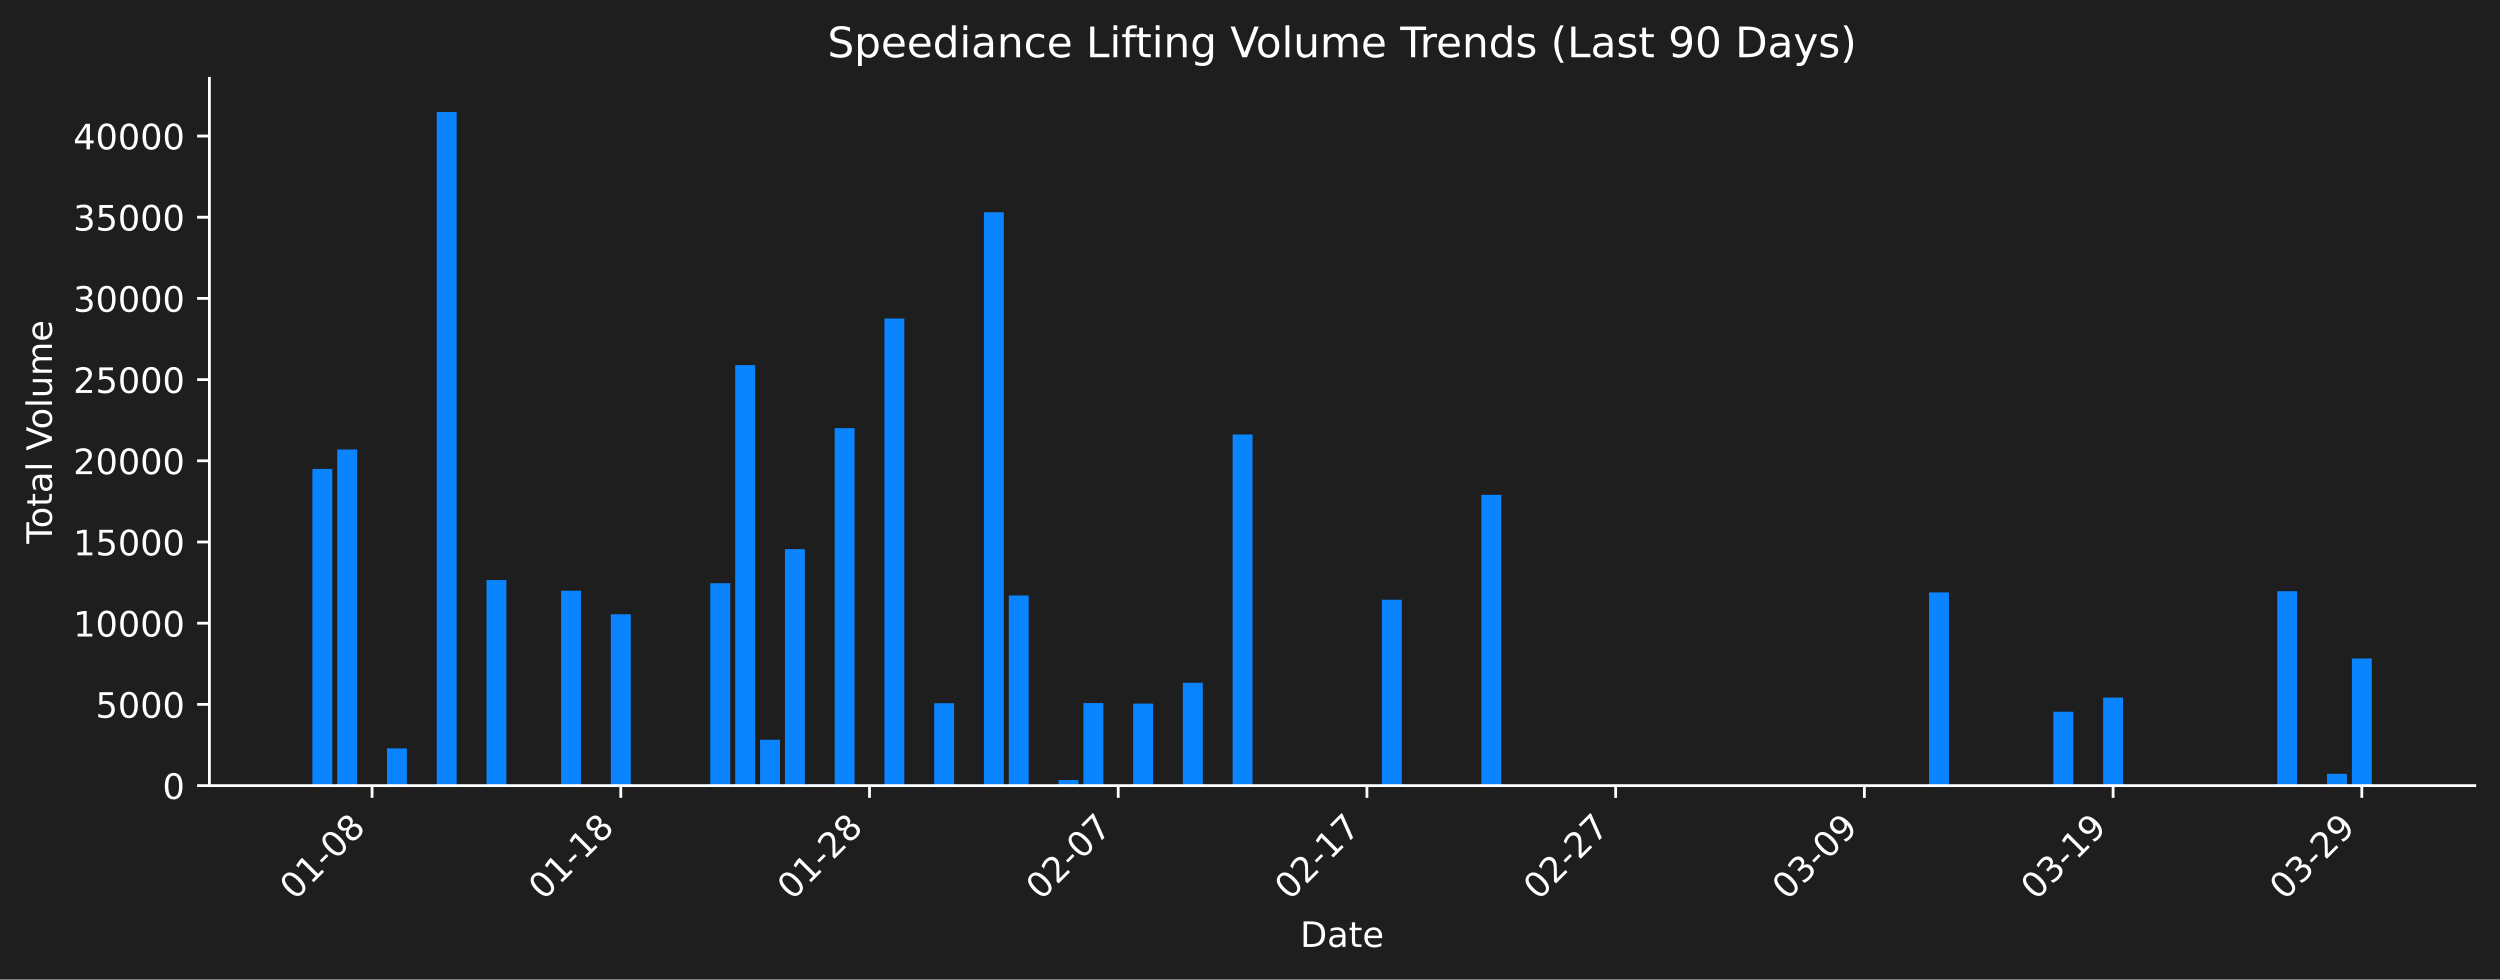
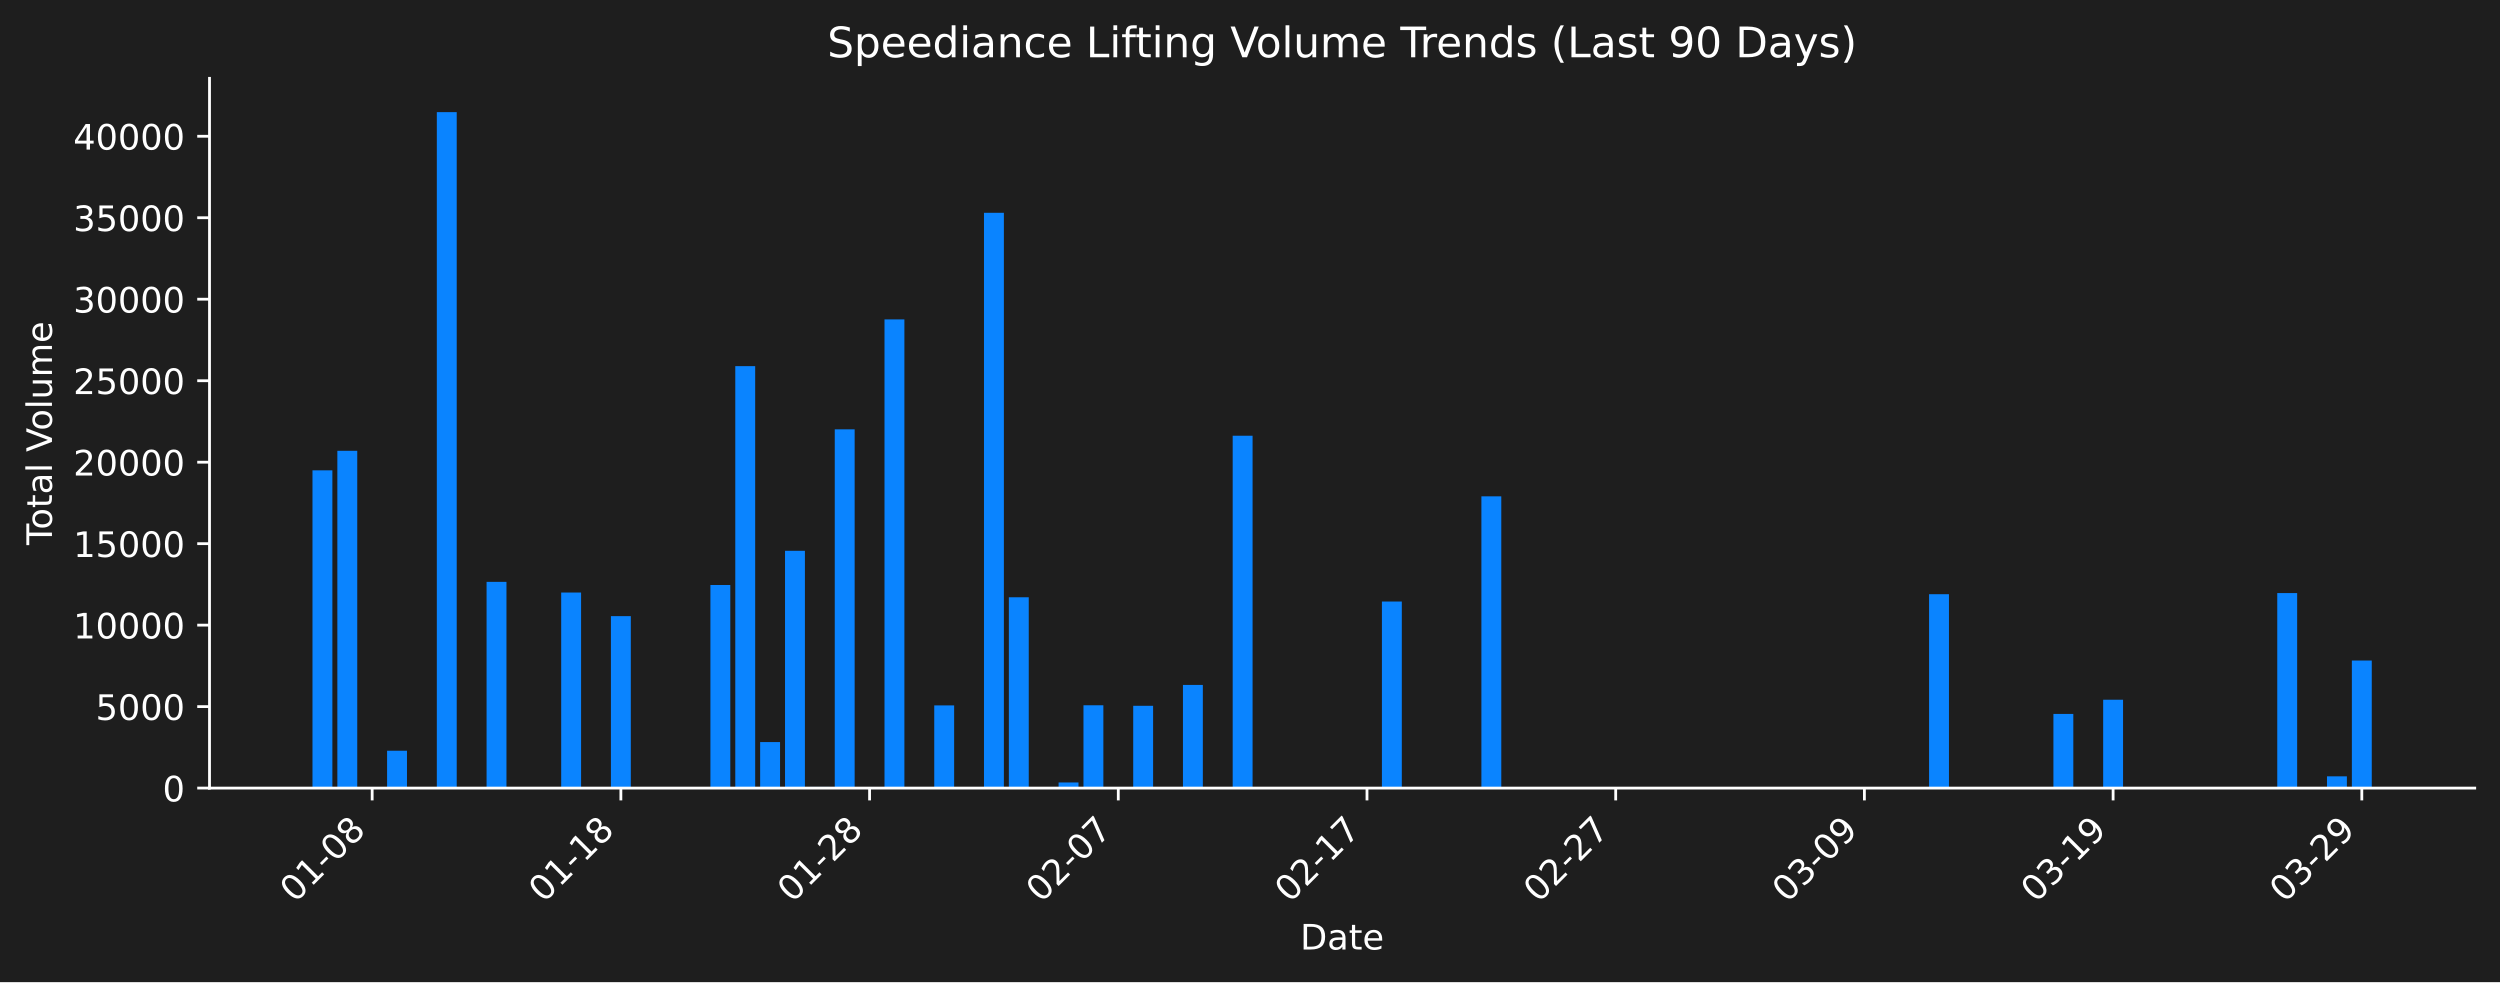
- <svg xmlns="http://www.w3.org/2000/svg" xmlns:xlink="http://www.w3.org/1999/xlink" width="712.621pt" height="279.207pt" viewBox="0 0 712.621 279.207" version="1.1">
+ <svg xmlns="http://www.w3.org/2000/svg" xmlns:xlink="http://www.w3.org/1999/xlink" width="712.261pt" height="279.8pt" viewBox="0 0 712.261 279.8" version="1.1">
  <defs>
    <style type="text/css">*{stroke-linejoin: round; stroke-linecap: butt}</style>
  </defs>
  <g id="figure_1">
    <g id="patch_1">
-       <path d="M 0 279.207  L 712.621 279.207  L 712.621 0  L 0 0  z " style="fill: #1e1e1e" />
+       <path d="M 0 279.8  L 712.261 279.8  L 712.261 0  L 0 0  z " style="fill: #1e1e1e" />
    </g>
    <g id="axes_1">
      <g id="patch_2">
-         <path d="M 59.691 223.939  L 705.421 223.939  L 705.421 22.318  L 59.691 22.318  L 59.691 223.939  z " style="fill: none" />
+         <path d="M 59.691 224.531  L 705.061 224.531  L 705.061 22.318  L 59.691 22.318  L 59.691 224.531  z " style="fill: none" />
      </g>
      <g id="patch_3">
-         <path d="M 89.042 223.939  L 94.714 223.939  L 94.714 133.677  L 89.042 133.677  z " clip-path="url(#pd97b4230a9)" style="fill: #0a84ff" />
+         <path d="M 89.026 224.531  L 94.694 224.531  L 94.694 134.004  L 89.026 134.004  z " clip-path="url(#p0270cc61c5)" style="fill: #0a84ff" />
      </g>
      <g id="patch_4">
-         <path d="M 96.132 223.939  L 101.803 223.939  L 101.803 128.127  L 96.132 128.127  z " clip-path="url(#pd97b4230a9)" style="fill: #0a84ff" />
+         <path d="M 96.111 224.531  L 101.78 224.531  L 101.78 128.438  L 96.111 128.438  z " clip-path="url(#p0270cc61c5)" style="fill: #0a84ff" />
      </g>
      <g id="patch_5">
-         <path d="M 110.311 223.939  L 115.983 223.939  L 115.983 213.324  L 110.311 213.324  z " clip-path="url(#pd97b4230a9)" style="fill: #0a84ff" />
+         <path d="M 110.283 224.531  L 115.951 224.531  L 115.951 213.886  L 110.283 213.886  z " clip-path="url(#p0270cc61c5)" style="fill: #0a84ff" />
      </g>
      <g id="patch_6">
-         <path d="M 124.49 223.939  L 130.162 223.939  L 130.162 31.919  L 124.49 31.919  z " clip-path="url(#pd97b4230a9)" style="fill: #0a84ff" />
+         <path d="M 124.454 224.531  L 130.123 224.531  L 130.123 31.947  L 124.454 31.947  z " clip-path="url(#p0270cc61c5)" style="fill: #0a84ff" />
      </g>
      <g id="patch_7">
-         <path d="M 138.67 223.939  L 144.342 223.939  L 144.342 165.353  L 138.67 165.353  z " clip-path="url(#pd97b4230a9)" style="fill: #0a84ff" />
+         <path d="M 138.626 224.531  L 144.294 224.531  L 144.294 165.774  L 138.626 165.774  z " clip-path="url(#p0270cc61c5)" style="fill: #0a84ff" />
      </g>
      <g id="patch_8">
-         <path d="M 159.939 223.939  L 165.611 223.939  L 165.611 168.381  L 159.939 168.381  z " clip-path="url(#pd97b4230a9)" style="fill: #0a84ff" />
+         <path d="M 159.883 224.531  L 165.552 224.531  L 165.552 168.81  L 159.883 168.81  z " clip-path="url(#p0270cc61c5)" style="fill: #0a84ff" />
      </g>
      <g id="patch_9">
-         <path d="M 174.118 223.939  L 179.79 223.939  L 179.79 175.093  L 174.118 175.093  z " clip-path="url(#pd97b4230a9)" style="fill: #0a84ff" />
+         <path d="M 174.055 224.531  L 179.723 224.531  L 179.723 175.542  L 174.055 175.542  z " clip-path="url(#p0270cc61c5)" style="fill: #0a84ff" />
      </g>
      <g id="patch_10">
-         <path d="M 202.477 223.939  L 208.149 223.939  L 208.149 166.238  L 202.477 166.238  z " clip-path="url(#pd97b4230a9)" style="fill: #0a84ff" />
+         <path d="M 202.398 224.531  L 208.066 224.531  L 208.066 166.661  L 202.398 166.661  z " clip-path="url(#p0270cc61c5)" style="fill: #0a84ff" />
      </g>
      <g id="patch_11">
-         <path d="M 209.567 223.939  L 215.239 223.939  L 215.239 104.079  L 209.567 104.079  z " clip-path="url(#pd97b4230a9)" style="fill: #0a84ff" />
+         <path d="M 209.483 224.531  L 215.152 224.531  L 215.152 104.319  L 209.483 104.319  z " clip-path="url(#p0270cc61c5)" style="fill: #0a84ff" />
      </g>
      <g id="patch_12">
-         <path d="M 216.657 223.939  L 222.328 223.939  L 222.328 210.858  L 216.657 210.858  z " clip-path="url(#pd97b4230a9)" style="fill: #0a84ff" />
+         <path d="M 216.569 224.531  L 222.238 224.531  L 222.238 211.412  L 216.569 211.412  z " clip-path="url(#p0270cc61c5)" style="fill: #0a84ff" />
      </g>
      <g id="patch_13">
-         <path d="M 223.746 223.939  L 229.418 223.939  L 229.418 156.53  L 223.746 156.53  z " clip-path="url(#pd97b4230a9)" style="fill: #0a84ff" />
+         <path d="M 223.655 224.531  L 229.323 224.531  L 229.323 156.925  L 223.655 156.925  z " clip-path="url(#p0270cc61c5)" style="fill: #0a84ff" />
      </g>
      <g id="patch_14">
-         <path d="M 230.836 223.939  L 236.508 223.939  L 236.508 223.6  L 230.836 223.6  z " clip-path="url(#pd97b4230a9)" style="fill: #0a84ff" />
+         <path d="M 230.741 224.531  L 236.409 224.531  L 236.409 224.192  L 230.741 224.192  z " clip-path="url(#p0270cc61c5)" style="fill: #0a84ff" />
      </g>
      <g id="patch_15">
-         <path d="M 237.926 223.939  L 243.597 223.939  L 243.597 122.033  L 237.926 122.033  z " clip-path="url(#pd97b4230a9)" style="fill: #0a84ff" />
+         <path d="M 237.826 224.531  L 243.495 224.531  L 243.495 122.326  L 237.826 122.326  z " clip-path="url(#p0270cc61c5)" style="fill: #0a84ff" />
      </g>
      <g id="patch_16">
-         <path d="M 252.105 223.939  L 257.777 223.939  L 257.777 90.803  L 252.105 90.803  z " clip-path="url(#pd97b4230a9)" style="fill: #0a84ff" />
+         <path d="M 251.998 224.531  L 257.666 224.531  L 257.666 91.004  L 251.998 91.004  z " clip-path="url(#p0270cc61c5)" style="fill: #0a84ff" />
      </g>
      <g id="patch_17">
-         <path d="M 259.195 223.939  L 264.867 223.939  L 264.867 223.79  L 259.195 223.79  z " clip-path="url(#pd97b4230a9)" style="fill: #0a84ff" />
+         <path d="M 259.084 224.531  L 264.752 224.531  L 264.752 224.383  L 259.084 224.383  z " clip-path="url(#p0270cc61c5)" style="fill: #0a84ff" />
      </g>
      <g id="patch_18">
-         <path d="M 266.285 223.939  L 271.956 223.939  L 271.956 200.442  L 266.285 200.442  z " clip-path="url(#pd97b4230a9)" style="fill: #0a84ff" />
+         <path d="M 266.169 224.531  L 271.838 224.531  L 271.838 200.965  L 266.169 200.965  z " clip-path="url(#p0270cc61c5)" style="fill: #0a84ff" />
      </g>
      <g id="patch_19">
-         <path d="M 280.464 223.939  L 286.136 223.939  L 286.136 60.51  L 280.464 60.51  z " clip-path="url(#pd97b4230a9)" style="fill: #0a84ff" />
+         <path d="M 280.341 224.531  L 286.009 224.531  L 286.009 60.623  L 280.341 60.623  z " clip-path="url(#p0270cc61c5)" style="fill: #0a84ff" />
      </g>
      <g id="patch_20">
-         <path d="M 287.554 223.939  L 293.225 223.939  L 293.225 169.737  L 287.554 169.737  z " clip-path="url(#pd97b4230a9)" style="fill: #0a84ff" />
+         <path d="M 287.427 224.531  L 293.095 224.531  L 293.095 170.171  L 287.427 170.171  z " clip-path="url(#p0270cc61c5)" style="fill: #0a84ff" />
      </g>
      <g id="patch_21">
-         <path d="M 301.733 223.939  L 307.405 223.939  L 307.405 222.344  L 301.733 222.344  z " clip-path="url(#pd97b4230a9)" style="fill: #0a84ff" />
+         <path d="M 301.598 224.531  L 307.267 224.531  L 307.267 222.932  L 301.598 222.932  z " clip-path="url(#p0270cc61c5)" style="fill: #0a84ff" />
      </g>
      <g id="patch_22">
-         <path d="M 308.823 223.939  L 314.494 223.939  L 314.494 200.409  L 308.823 200.409  z " clip-path="url(#pd97b4230a9)" style="fill: #0a84ff" />
+         <path d="M 308.684 224.531  L 314.352 224.531  L 314.352 200.933  L 308.684 200.933  z " clip-path="url(#p0270cc61c5)" style="fill: #0a84ff" />
      </g>
      <g id="patch_23">
-         <path d="M 323.002 223.939  L 328.674 223.939  L 328.674 200.553  L 323.002 200.553  z " clip-path="url(#pd97b4230a9)" style="fill: #0a84ff" />
+         <path d="M 322.855 224.531  L 328.524 224.531  L 328.524 201.077  L 322.855 201.077  z " clip-path="url(#p0270cc61c5)" style="fill: #0a84ff" />
      </g>
      <g id="patch_24">
-         <path d="M 337.182 223.939  L 342.853 223.939  L 342.853 194.625  L 337.182 194.625  z " clip-path="url(#pd97b4230a9)" style="fill: #0a84ff" />
+         <path d="M 337.027 224.531  L 342.695 224.531  L 342.695 195.132  L 337.027 195.132  z " clip-path="url(#p0270cc61c5)" style="fill: #0a84ff" />
      </g>
      <g id="patch_25">
-         <path d="M 351.361 223.939  L 357.033 223.939  L 357.033 123.845  L 351.361 123.845  z " clip-path="url(#pd97b4230a9)" style="fill: #0a84ff" />
+         <path d="M 351.198 224.531  L 356.867 224.531  L 356.867 124.143  L 351.198 124.143  z " clip-path="url(#p0270cc61c5)" style="fill: #0a84ff" />
      </g>
      <g id="patch_26">
-         <path d="M 393.899 223.939  L 399.571 223.939  L 399.571 170.95  L 393.899 170.95  z " clip-path="url(#pd97b4230a9)" style="fill: #0a84ff" />
+         <path d="M 393.713 224.531  L 399.381 224.531  L 399.381 171.387  L 393.713 171.387  z " clip-path="url(#p0270cc61c5)" style="fill: #0a84ff" />
      </g>
      <g id="patch_27">
-         <path d="M 422.258 223.939  L 427.93 223.939  L 427.93 141.063  L 422.258 141.063  z " clip-path="url(#pd97b4230a9)" style="fill: #0a84ff" />
+         <path d="M 422.056 224.531  L 427.724 224.531  L 427.724 141.412  L 422.056 141.412  z " clip-path="url(#p0270cc61c5)" style="fill: #0a84ff" />
      </g>
      <g id="patch_28">
-         <path d="M 549.873 223.939  L 555.544 223.939  L 555.544 168.867  L 549.873 168.867  z " clip-path="url(#pd97b4230a9)" style="fill: #0a84ff" />
+         <path d="M 549.599 224.531  L 555.268 224.531  L 555.268 169.298  L 549.599 169.298  z " clip-path="url(#p0270cc61c5)" style="fill: #0a84ff" />
      </g>
      <g id="patch_29">
-         <path d="M 585.321 223.939  L 590.993 223.939  L 590.993 202.876  L 585.321 202.876  z " clip-path="url(#pd97b4230a9)" style="fill: #0a84ff" />
+         <path d="M 585.028 224.531  L 590.697 224.531  L 590.697 203.407  L 585.028 203.407  z " clip-path="url(#p0270cc61c5)" style="fill: #0a84ff" />
      </g>
      <g id="patch_30">
-         <path d="M 599.5 223.939  L 605.172 223.939  L 605.172 198.844  L 599.5 198.844  z " clip-path="url(#pd97b4230a9)" style="fill: #0a84ff" />
+         <path d="M 599.2 224.531  L 604.868 224.531  L 604.868 199.363  L 599.2 199.363  z " clip-path="url(#p0270cc61c5)" style="fill: #0a84ff" />
      </g>
      <g id="patch_31">
-         <path d="M 649.128 223.939  L 654.8 223.939  L 654.8 168.529  L 649.128 168.529  z " clip-path="url(#pd97b4230a9)" style="fill: #0a84ff" />
+         <path d="M 648.8 224.531  L 654.468 224.531  L 654.468 168.959  L 648.8 168.959  z " clip-path="url(#p0270cc61c5)" style="fill: #0a84ff" />
      </g>
      <g id="patch_32">
-         <path d="M 663.308 223.939  L 668.98 223.939  L 668.98 220.596  L 663.308 220.596  z " clip-path="url(#pd97b4230a9)" style="fill: #0a84ff" />
+         <path d="M 662.971 224.531  L 668.64 224.531  L 668.64 221.179  L 662.971 221.179  z " clip-path="url(#p0270cc61c5)" style="fill: #0a84ff" />
      </g>
      <g id="patch_33">
-         <path d="M 670.398 223.939  L 676.069 223.939  L 676.069 187.693  L 670.398 187.693  z " clip-path="url(#pd97b4230a9)" style="fill: #0a84ff" />
+         <path d="M 670.057 224.531  L 675.726 224.531  L 675.726 188.179  L 670.057 188.179  z " clip-path="url(#p0270cc61c5)" style="fill: #0a84ff" />
      </g>
      <g id="matplotlib.axis_1">
        <g id="xtick_1">
          <g id="line2d_1">
            <defs>
-               <path id="mb2dc9f9453" d="M 0 0  L 0 3.5  " style="stroke: #ffffff; stroke-width: 0.8" />
+               <path id="m1730065d89" d="M 0 0  L 0 3.5  " style="stroke: #ffffff; stroke-width: 0.8" />
            </defs>
            <g>
-               <use xlink:href="#mb2dc9f9453" x="106.057" y="223.939" style="fill: #ffffff; stroke: #ffffff; stroke-width: 0.8" />
+               <use xlink:href="#m1730065d89" x="106.031" y="224.531" style="fill: #ffffff; stroke: #ffffff; stroke-width: 0.8" />
            </g>
          </g>
          <g id="text_1">
-             <g style="fill: #ffffff" transform="translate(84.03973 256.8584) rotate(-45) scale(0.1 -0.1)">
+             <g style="fill: #ffffff" transform="translate(84.01389 257.4511) rotate(-45) scale(0.1 -0.1)">
              <defs>
                <path id="DejaVuSans-30" d="M 2034 4250  Q 1547 4250 1301 3770  Q 1056 3291 1056 2328  Q 1056 1369 1301 889  Q 1547 409 2034 409  Q 2525 409 2770 889  Q 3016 1369 3016 2328  Q 3016 3291 2770 3770  Q 2525 4250 2034 4250  z M 2034 4750  Q 2819 4750 3233 4129  Q 3647 3509 3647 2328  Q 3647 1150 3233 529  Q 2819 -91 2034 -91  Q 1250 -91 836 529  Q 422 1150 422 2328  Q 422 3509 836 4129  Q 1250 4750 2034 4750  z " transform="scale(0.015625)" />
                <path id="DejaVuSans-31" d="M 794 531  L 1825 531  L 1825 4091  L 703 3866  L 703 4441  L 1819 4666  L 2450 4666  L 2450 531  L 3481 531  L 3481 0  L 794 0  L 794 531  z " transform="scale(0.015625)" />
                <path id="DejaVuSans-2d" d="M 313 2009  L 1997 2009  L 1997 1497  L 313 1497  L 313 2009  z " transform="scale(0.015625)" />
                <path id="DejaVuSans-38" d="M 2034 2216  Q 1584 2216 1326 1975  Q 1069 1734 1069 1313  Q 1069 891 1326 650  Q 1584 409 2034 409  Q 2484 409 2743 651  Q 3003 894 3003 1313  Q 3003 1734 2745 1975  Q 2488 2216 2034 2216  z M 1403 2484  Q 997 2584 770 2862  Q 544 3141 544 3541  Q 544 4100 942 4425  Q 1341 4750 2034 4750  Q 2731 4750 3128 4425  Q 3525 4100 3525 3541  Q 3525 3141 3298 2862  Q 3072 2584 2669 2484  Q 3125 2378 3379 2068  Q 3634 1759 3634 1313  Q 3634 634 3220 271  Q 2806 -91 2034 -91  Q 1263 -91 848 271  Q 434 634 434 1313  Q 434 1759 690 2068  Q 947 2378 1403 2484  z M 1172 3481  Q 1172 3119 1398 2916  Q 1625 2713 2034 2713  Q 2441 2713 2670 2916  Q 2900 3119 2900 3481  Q 2900 3844 2670 4047  Q 2441 4250 2034 4250  Q 1625 4250 1398 4047  Q 1172 3844 1172 3481  z " transform="scale(0.015625)" />
              </defs>
              <use xlink:href="#DejaVuSans-30" />
              <use xlink:href="#DejaVuSans-31" transform="translate(63.62305 0)" />
              <use xlink:href="#DejaVuSans-2d" transform="translate(127.2461 0)" />
              <use xlink:href="#DejaVuSans-30" transform="translate(163.3301 0)" />
              <use xlink:href="#DejaVuSans-38" transform="translate(226.9531 0)" />
            </g>
          </g>
        </g>
        <g id="xtick_2">
          <g id="line2d_2">
            <g>
-               <use xlink:href="#mb2dc9f9453" x="176.954" y="223.939" style="fill: #ffffff; stroke: #ffffff; stroke-width: 0.8" />
+               <use xlink:href="#m1730065d89" x="176.889" y="224.531" style="fill: #ffffff; stroke: #ffffff; stroke-width: 0.8" />
            </g>
          </g>
          <g id="text_2">
-             <g style="fill: #ffffff" transform="translate(154.9367 256.8584) rotate(-45) scale(0.1 -0.1)">
+             <g style="fill: #ffffff" transform="translate(154.8714 257.4511) rotate(-45) scale(0.1 -0.1)">
              <use xlink:href="#DejaVuSans-30" />
              <use xlink:href="#DejaVuSans-31" transform="translate(63.62305 0)" />
              <use xlink:href="#DejaVuSans-2d" transform="translate(127.2461 0)" />
              <use xlink:href="#DejaVuSans-31" transform="translate(163.3301 0)" />
              <use xlink:href="#DejaVuSans-38" transform="translate(226.9531 0)" />
            </g>
          </g>
        </g>
        <g id="xtick_3">
          <g id="line2d_3">
            <g>
-               <use xlink:href="#mb2dc9f9453" x="247.851" y="223.939" style="fill: #ffffff; stroke: #ffffff; stroke-width: 0.8" />
+               <use xlink:href="#m1730065d89" x="247.746" y="224.531" style="fill: #ffffff; stroke: #ffffff; stroke-width: 0.8" />
            </g>
          </g>
          <g id="text_3">
-             <g style="fill: #ffffff" transform="translate(225.8338 256.8584) rotate(-45) scale(0.1 -0.1)">
+             <g style="fill: #ffffff" transform="translate(225.7289 257.4511) rotate(-45) scale(0.1 -0.1)">
              <defs>
                <path id="DejaVuSans-32" d="M 1228 531  L 3431 531  L 3431 0  L 469 0  L 469 531  Q 828 903 1448 1529  Q 2069 2156 2228 2338  Q 2531 2678 2651 2914  Q 2772 3150 2772 3378  Q 2772 3750 2511 3984  Q 2250 4219 1831 4219  Q 1534 4219 1204 4116  Q 875 4013 500 3803  L 500 4441  Q 881 4594 1212 4672  Q 1544 4750 1819 4750  Q 2544 4750 2975 4387  Q 3406 4025 3406 3419  Q 3406 3131 3298 2873  Q 3191 2616 2906 2266  Q 2828 2175 2409 1742  Q 1991 1309 1228 531  z " transform="scale(0.015625)" />
              </defs>
              <use xlink:href="#DejaVuSans-30" />
              <use xlink:href="#DejaVuSans-31" transform="translate(63.62305 0)" />
              <use xlink:href="#DejaVuSans-2d" transform="translate(127.2461 0)" />
              <use xlink:href="#DejaVuSans-32" transform="translate(163.3301 0)" />
              <use xlink:href="#DejaVuSans-38" transform="translate(226.9531 0)" />
            </g>
          </g>
        </g>
        <g id="xtick_4">
          <g id="line2d_4">
            <g>
-               <use xlink:href="#mb2dc9f9453" x="318.748" y="223.939" style="fill: #ffffff; stroke: #ffffff; stroke-width: 0.8" />
+               <use xlink:href="#m1730065d89" x="318.604" y="224.531" style="fill: #ffffff; stroke: #ffffff; stroke-width: 0.8" />
            </g>
          </g>
          <g id="text_4">
-             <g style="fill: #ffffff" transform="translate(296.7308 256.8584) rotate(-45) scale(0.1 -0.1)">
+             <g style="fill: #ffffff" transform="translate(296.5863 257.4511) rotate(-45) scale(0.1 -0.1)">
              <defs>
                <path id="DejaVuSans-37" d="M 525 4666  L 3525 4666  L 3525 4397  L 1831 0  L 1172 0  L 2766 4134  L 525 4134  L 525 4666  z " transform="scale(0.015625)" />
              </defs>
              <use xlink:href="#DejaVuSans-30" />
              <use xlink:href="#DejaVuSans-32" transform="translate(63.62305 0)" />
              <use xlink:href="#DejaVuSans-2d" transform="translate(127.2461 0)" />
              <use xlink:href="#DejaVuSans-30" transform="translate(163.3301 0)" />
              <use xlink:href="#DejaVuSans-37" transform="translate(226.9531 0)" />
            </g>
          </g>
        </g>
        <g id="xtick_5">
          <g id="line2d_5">
            <g>
-               <use xlink:href="#mb2dc9f9453" x="389.645" y="223.939" style="fill: #ffffff; stroke: #ffffff; stroke-width: 0.8" />
+               <use xlink:href="#m1730065d89" x="389.461" y="224.531" style="fill: #ffffff; stroke: #ffffff; stroke-width: 0.8" />
            </g>
          </g>
          <g id="text_5">
-             <g style="fill: #ffffff" transform="translate(367.6278 256.8584) rotate(-45) scale(0.1 -0.1)">
+             <g style="fill: #ffffff" transform="translate(367.4438 257.4511) rotate(-45) scale(0.1 -0.1)">
              <use xlink:href="#DejaVuSans-30" />
              <use xlink:href="#DejaVuSans-32" transform="translate(63.62305 0)" />
              <use xlink:href="#DejaVuSans-2d" transform="translate(127.2461 0)" />
              <use xlink:href="#DejaVuSans-31" transform="translate(163.3301 0)" />
              <use xlink:href="#DejaVuSans-37" transform="translate(226.9531 0)" />
            </g>
          </g>
        </g>
        <g id="xtick_6">
          <g id="line2d_6">
            <g>
-               <use xlink:href="#mb2dc9f9453" x="460.542" y="223.939" style="fill: #ffffff; stroke: #ffffff; stroke-width: 0.8" />
+               <use xlink:href="#m1730065d89" x="460.319" y="224.531" style="fill: #ffffff; stroke: #ffffff; stroke-width: 0.8" />
            </g>
          </g>
          <g id="text_6">
-             <g style="fill: #ffffff" transform="translate(438.5248 256.8584) rotate(-45) scale(0.1 -0.1)">
+             <g style="fill: #ffffff" transform="translate(438.3013 257.4511) rotate(-45) scale(0.1 -0.1)">
              <use xlink:href="#DejaVuSans-30" />
              <use xlink:href="#DejaVuSans-32" transform="translate(63.62305 0)" />
              <use xlink:href="#DejaVuSans-2d" transform="translate(127.2461 0)" />
              <use xlink:href="#DejaVuSans-32" transform="translate(163.3301 0)" />
              <use xlink:href="#DejaVuSans-37" transform="translate(226.9531 0)" />
            </g>
          </g>
        </g>
        <g id="xtick_7">
          <g id="line2d_7">
            <g>
-               <use xlink:href="#mb2dc9f9453" x="531.439" y="223.939" style="fill: #ffffff; stroke: #ffffff; stroke-width: 0.8" />
+               <use xlink:href="#m1730065d89" x="531.176" y="224.531" style="fill: #ffffff; stroke: #ffffff; stroke-width: 0.8" />
            </g>
          </g>
          <g id="text_7">
-             <g style="fill: #ffffff" transform="translate(509.4218 256.8584) rotate(-45) scale(0.1 -0.1)">
+             <g style="fill: #ffffff" transform="translate(509.1588 257.4511) rotate(-45) scale(0.1 -0.1)">
              <defs>
                <path id="DejaVuSans-33" d="M 2597 2516  Q 3050 2419 3304 2112  Q 3559 1806 3559 1356  Q 3559 666 3084 287  Q 2609 -91 1734 -91  Q 1441 -91 1130 -33  Q 819 25 488 141  L 488 750  Q 750 597 1062 519  Q 1375 441 1716 441  Q 2309 441 2620 675  Q 2931 909 2931 1356  Q 2931 1769 2642 2001  Q 2353 2234 1838 2234  L 1294 2234  L 1294 2753  L 1863 2753  Q 2328 2753 2575 2939  Q 2822 3125 2822 3475  Q 2822 3834 2567 4026  Q 2313 4219 1838 4219  Q 1578 4219 1281 4162  Q 984 4106 628 3988  L 628 4550  Q 988 4650 1302 4700  Q 1616 4750 1894 4750  Q 2613 4750 3031 4423  Q 3450 4097 3450 3541  Q 3450 3153 3228 2886  Q 3006 2619 2597 2516  z " transform="scale(0.015625)" />
                <path id="DejaVuSans-39" d="M 703 97  L 703 672  Q 941 559 1184 500  Q 1428 441 1663 441  Q 2288 441 2617 861  Q 2947 1281 2994 2138  Q 2813 1869 2534 1725  Q 2256 1581 1919 1581  Q 1219 1581 811 2004  Q 403 2428 403 3163  Q 403 3881 828 4315  Q 1253 4750 1959 4750  Q 2769 4750 3195 4129  Q 3622 3509 3622 2328  Q 3622 1225 3098 567  Q 2575 -91 1691 -91  Q 1453 -91 1209 -44  Q 966 3 703 97  z M 1959 2075  Q 2384 2075 2632 2365  Q 2881 2656 2881 3163  Q 2881 3666 2632 3958  Q 2384 4250 1959 4250  Q 1534 4250 1286 3958  Q 1038 3666 1038 3163  Q 1038 2656 1286 2365  Q 1534 2075 1959 2075  z " transform="scale(0.015625)" />
              </defs>
              <use xlink:href="#DejaVuSans-30" />
              <use xlink:href="#DejaVuSans-33" transform="translate(63.62305 0)" />
              <use xlink:href="#DejaVuSans-2d" transform="translate(127.2461 0)" />
              <use xlink:href="#DejaVuSans-30" transform="translate(163.3301 0)" />
              <use xlink:href="#DejaVuSans-39" transform="translate(226.9531 0)" />
            </g>
          </g>
        </g>
        <g id="xtick_8">
          <g id="line2d_8">
            <g>
-               <use xlink:href="#mb2dc9f9453" x="602.336" y="223.939" style="fill: #ffffff; stroke: #ffffff; stroke-width: 0.8" />
+               <use xlink:href="#m1730065d89" x="602.034" y="224.531" style="fill: #ffffff; stroke: #ffffff; stroke-width: 0.8" />
            </g>
          </g>
          <g id="text_8">
-             <g style="fill: #ffffff" transform="translate(580.3188 256.8584) rotate(-45) scale(0.1 -0.1)">
+             <g style="fill: #ffffff" transform="translate(580.0163 257.4511) rotate(-45) scale(0.1 -0.1)">
              <use xlink:href="#DejaVuSans-30" />
              <use xlink:href="#DejaVuSans-33" transform="translate(63.62305 0)" />
              <use xlink:href="#DejaVuSans-2d" transform="translate(127.2461 0)" />
              <use xlink:href="#DejaVuSans-31" transform="translate(163.3301 0)" />
              <use xlink:href="#DejaVuSans-39" transform="translate(226.9531 0)" />
            </g>
          </g>
        </g>
        <g id="xtick_9">
          <g id="line2d_9">
            <g>
-               <use xlink:href="#mb2dc9f9453" x="673.233" y="223.939" style="fill: #ffffff; stroke: #ffffff; stroke-width: 0.8" />
+               <use xlink:href="#m1730065d89" x="672.891" y="224.531" style="fill: #ffffff; stroke: #ffffff; stroke-width: 0.8" />
            </g>
          </g>
          <g id="text_9">
-             <g style="fill: #ffffff" transform="translate(651.2158 256.8584) rotate(-45) scale(0.1 -0.1)">
+             <g style="fill: #ffffff" transform="translate(650.8738 257.4511) rotate(-45) scale(0.1 -0.1)">
              <use xlink:href="#DejaVuSans-30" />
              <use xlink:href="#DejaVuSans-33" transform="translate(63.62305 0)" />
              <use xlink:href="#DejaVuSans-2d" transform="translate(127.2461 0)" />
              <use xlink:href="#DejaVuSans-32" transform="translate(163.3301 0)" />
              <use xlink:href="#DejaVuSans-39" transform="translate(226.9531 0)" />
            </g>
          </g>
        </g>
        <g id="text_10">
-           <g style="fill: #ffffff" transform="translate(370.6048 269.9274) scale(0.1 -0.1)">
+           <g style="fill: #ffffff" transform="translate(370.4248 270.5201) scale(0.1 -0.1)">
            <defs>
              <path id="DejaVuSans-44" d="M 1259 4147  L 1259 519  L 2022 519  Q 2988 519 3436 956  Q 3884 1394 3884 2338  Q 3884 3275 3436 3711  Q 2988 4147 2022 4147  L 1259 4147  z M 628 4666  L 1925 4666  Q 3281 4666 3915 4102  Q 4550 3538 4550 2338  Q 4550 1131 3912 565  Q 3275 0 1925 0  L 628 0  L 628 4666  z " transform="scale(0.015625)" />
              <path id="DejaVuSans-61" d="M 2194 1759  Q 1497 1759 1228 1600  Q 959 1441 959 1056  Q 959 750 1161 570  Q 1363 391 1709 391  Q 2188 391 2477 730  Q 2766 1069 2766 1631  L 2766 1759  L 2194 1759  z M 3341 1997  L 3341 0  L 2766 0  L 2766 531  Q 2569 213 2275 61  Q 1981 -91 1556 -91  Q 1019 -91 701 211  Q 384 513 384 1019  Q 384 1609 779 1909  Q 1175 2209 1959 2209  L 2766 2209  L 2766 2266  Q 2766 2663 2505 2880  Q 2244 3097 1772 3097  Q 1472 3097 1187 3025  Q 903 2953 641 2809  L 641 3341  Q 956 3463 1253 3523  Q 1550 3584 1831 3584  Q 2591 3584 2966 3190  Q 3341 2797 3341 1997  z " transform="scale(0.015625)" />
              <path id="DejaVuSans-74" d="M 1172 4494  L 1172 3500  L 2356 3500  L 2356 3053  L 1172 3053  L 1172 1153  Q 1172 725 1289 603  Q 1406 481 1766 481  L 2356 481  L 2356 0  L 1766 0  Q 1100 0 847 248  Q 594 497 594 1153  L 594 3053  L 172 3053  L 172 3500  L 594 3500  L 594 4494  L 1172 4494  z " transform="scale(0.015625)" />
              <path id="DejaVuSans-65" d="M 3597 1894  L 3597 1613  L 953 1613  Q 991 1019 1311 708  Q 1631 397 2203 397  Q 2534 397 2845 478  Q 3156 559 3463 722  L 3463 178  Q 3153 47 2828 -22  Q 2503 -91 2169 -91  Q 1331 -91 842 396  Q 353 884 353 1716  Q 353 2575 817 3079  Q 1281 3584 2069 3584  Q 2775 3584 3186 3129  Q 3597 2675 3597 1894  z M 3022 2063  Q 3016 2534 2758 2815  Q 2500 3097 2075 3097  Q 1594 3097 1305 2825  Q 1016 2553 972 2059  L 3022 2063  z " transform="scale(0.015625)" />
            </defs>
            <use xlink:href="#DejaVuSans-44" />
            <use xlink:href="#DejaVuSans-61" transform="translate(77.00195 0)" />
            <use xlink:href="#DejaVuSans-74" transform="translate(138.2812 0)" />
            <use xlink:href="#DejaVuSans-65" transform="translate(177.4902 0)" />
          </g>
        </g>
      </g>
      <g id="matplotlib.axis_2">
        <g id="ytick_1">
          <g id="line2d_10">
            <defs>
-               <path id="m379f622bf1" d="M 0 0  L -3.5 0  " style="stroke: #ffffff; stroke-width: 0.8" />
+               <path id="m2fc3f6c096" d="M 0 0  L -3.5 0  " style="stroke: #ffffff; stroke-width: 0.8" />
            </defs>
            <g>
-               <use xlink:href="#m379f622bf1" x="59.691" y="223.939" style="fill: #ffffff; stroke: #ffffff; stroke-width: 0.8" />
+               <use xlink:href="#m2fc3f6c096" x="59.691" y="224.531" style="fill: #ffffff; stroke: #ffffff; stroke-width: 0.8" />
            </g>
          </g>
          <g id="text_11">
-             <g style="fill: #ffffff" transform="translate(46.32812 227.7378) scale(0.1 -0.1)">
+             <g style="fill: #ffffff" transform="translate(46.32812 228.3305) scale(0.1 -0.1)">
              <use xlink:href="#DejaVuSans-30" />
            </g>
          </g>
        </g>
        <g id="ytick_2">
          <g id="line2d_11">
            <g>
-               <use xlink:href="#m379f622bf1" x="59.691" y="200.793" style="fill: #ffffff; stroke: #ffffff; stroke-width: 0.8" />
+               <use xlink:href="#m2fc3f6c096" x="59.691" y="201.318" style="fill: #ffffff; stroke: #ffffff; stroke-width: 0.8" />
            </g>
          </g>
          <g id="text_12">
-             <g style="fill: #ffffff" transform="translate(27.24063 204.5926) scale(0.1 -0.1)">
+             <g style="fill: #ffffff" transform="translate(27.24063 205.1172) scale(0.1 -0.1)">
              <defs>
                <path id="DejaVuSans-35" d="M 691 4666  L 3169 4666  L 3169 4134  L 1269 4134  L 1269 2991  Q 1406 3038 1543 3061  Q 1681 3084 1819 3084  Q 2600 3084 3056 2656  Q 3513 2228 3513 1497  Q 3513 744 3044 326  Q 2575 -91 1722 -91  Q 1428 -91 1123 -41  Q 819 9 494 109  L 494 744  Q 775 591 1075 516  Q 1375 441 1709 441  Q 2250 441 2565 725  Q 2881 1009 2881 1497  Q 2881 1984 2565 2268  Q 2250 2553 1709 2553  Q 1456 2553 1204 2497  Q 953 2441 691 2322  L 691 4666  z " transform="scale(0.015625)" />
              </defs>
              <use xlink:href="#DejaVuSans-35" />
              <use xlink:href="#DejaVuSans-30" transform="translate(63.62305 0)" />
              <use xlink:href="#DejaVuSans-30" transform="translate(127.2461 0)" />
              <use xlink:href="#DejaVuSans-30" transform="translate(190.8691 0)" />
            </g>
          </g>
        </g>
        <g id="ytick_3">
          <g id="line2d_12">
            <g>
-               <use xlink:href="#m379f622bf1" x="59.691" y="177.648" style="fill: #ffffff; stroke: #ffffff; stroke-width: 0.8" />
+               <use xlink:href="#m2fc3f6c096" x="59.691" y="178.105" style="fill: #ffffff; stroke: #ffffff; stroke-width: 0.8" />
            </g>
          </g>
          <g id="text_13">
-             <g style="fill: #ffffff" transform="translate(20.87813 181.4474) scale(0.1 -0.1)">
+             <g style="fill: #ffffff" transform="translate(20.87813 181.904) scale(0.1 -0.1)">
              <use xlink:href="#DejaVuSans-31" />
              <use xlink:href="#DejaVuSans-30" transform="translate(63.62305 0)" />
              <use xlink:href="#DejaVuSans-30" transform="translate(127.2461 0)" />
              <use xlink:href="#DejaVuSans-30" transform="translate(190.8691 0)" />
              <use xlink:href="#DejaVuSans-30" transform="translate(254.4922 0)" />
            </g>
          </g>
        </g>
        <g id="ytick_4">
          <g id="line2d_13">
            <g>
-               <use xlink:href="#m379f622bf1" x="59.691" y="154.503" style="fill: #ffffff; stroke: #ffffff; stroke-width: 0.8" />
+               <use xlink:href="#m2fc3f6c096" x="59.691" y="154.892" style="fill: #ffffff; stroke: #ffffff; stroke-width: 0.8" />
            </g>
          </g>
          <g id="text_14">
-             <g style="fill: #ffffff" transform="translate(20.87813 158.3022) scale(0.1 -0.1)">
+             <g style="fill: #ffffff" transform="translate(20.87813 158.6908) scale(0.1 -0.1)">
              <use xlink:href="#DejaVuSans-31" />
              <use xlink:href="#DejaVuSans-35" transform="translate(63.62305 0)" />
              <use xlink:href="#DejaVuSans-30" transform="translate(127.2461 0)" />
              <use xlink:href="#DejaVuSans-30" transform="translate(190.8691 0)" />
              <use xlink:href="#DejaVuSans-30" transform="translate(254.4922 0)" />
            </g>
          </g>
        </g>
        <g id="ytick_5">
          <g id="line2d_14">
            <g>
-               <use xlink:href="#m379f622bf1" x="59.691" y="131.358" style="fill: #ffffff; stroke: #ffffff; stroke-width: 0.8" />
+               <use xlink:href="#m2fc3f6c096" x="59.691" y="131.678" style="fill: #ffffff; stroke: #ffffff; stroke-width: 0.8" />
            </g>
          </g>
          <g id="text_15">
-             <g style="fill: #ffffff" transform="translate(20.87813 135.157) scale(0.1 -0.1)">
+             <g style="fill: #ffffff" transform="translate(20.87813 135.4775) scale(0.1 -0.1)">
              <use xlink:href="#DejaVuSans-32" />
              <use xlink:href="#DejaVuSans-30" transform="translate(63.62305 0)" />
              <use xlink:href="#DejaVuSans-30" transform="translate(127.2461 0)" />
              <use xlink:href="#DejaVuSans-30" transform="translate(190.8691 0)" />
              <use xlink:href="#DejaVuSans-30" transform="translate(254.4922 0)" />
            </g>
          </g>
        </g>
        <g id="ytick_6">
          <g id="line2d_15">
            <g>
-               <use xlink:href="#m379f622bf1" x="59.691" y="108.213" style="fill: #ffffff; stroke: #ffffff; stroke-width: 0.8" />
+               <use xlink:href="#m2fc3f6c096" x="59.691" y="108.465" style="fill: #ffffff; stroke: #ffffff; stroke-width: 0.8" />
            </g>
          </g>
          <g id="text_16">
-             <g style="fill: #ffffff" transform="translate(20.87813 112.0118) scale(0.1 -0.1)">
+             <g style="fill: #ffffff" transform="translate(20.87813 112.2643) scale(0.1 -0.1)">
              <use xlink:href="#DejaVuSans-32" />
              <use xlink:href="#DejaVuSans-35" transform="translate(63.62305 0)" />
              <use xlink:href="#DejaVuSans-30" transform="translate(127.2461 0)" />
              <use xlink:href="#DejaVuSans-30" transform="translate(190.8691 0)" />
              <use xlink:href="#DejaVuSans-30" transform="translate(254.4922 0)" />
            </g>
          </g>
        </g>
        <g id="ytick_7">
          <g id="line2d_16">
            <g>
-               <use xlink:href="#m379f622bf1" x="59.691" y="85.067" style="fill: #ffffff; stroke: #ffffff; stroke-width: 0.8" />
+               <use xlink:href="#m2fc3f6c096" x="59.691" y="85.252" style="fill: #ffffff; stroke: #ffffff; stroke-width: 0.8" />
            </g>
          </g>
          <g id="text_17">
-             <g style="fill: #ffffff" transform="translate(20.87813 88.86661) scale(0.1 -0.1)">
+             <g style="fill: #ffffff" transform="translate(20.87813 89.05108) scale(0.1 -0.1)">
              <use xlink:href="#DejaVuSans-33" />
              <use xlink:href="#DejaVuSans-30" transform="translate(63.62305 0)" />
              <use xlink:href="#DejaVuSans-30" transform="translate(127.2461 0)" />
              <use xlink:href="#DejaVuSans-30" transform="translate(190.8691 0)" />
              <use xlink:href="#DejaVuSans-30" transform="translate(254.4922 0)" />
            </g>
          </g>
        </g>
        <g id="ytick_8">
          <g id="line2d_17">
            <g>
-               <use xlink:href="#m379f622bf1" x="59.691" y="61.922" style="fill: #ffffff; stroke: #ffffff; stroke-width: 0.8" />
+               <use xlink:href="#m2fc3f6c096" x="59.691" y="62.039" style="fill: #ffffff; stroke: #ffffff; stroke-width: 0.8" />
            </g>
          </g>
          <g id="text_18">
-             <g style="fill: #ffffff" transform="translate(20.87813 65.72142) scale(0.1 -0.1)">
+             <g style="fill: #ffffff" transform="translate(20.87813 65.83785) scale(0.1 -0.1)">
              <use xlink:href="#DejaVuSans-33" />
              <use xlink:href="#DejaVuSans-35" transform="translate(63.62305 0)" />
              <use xlink:href="#DejaVuSans-30" transform="translate(127.2461 0)" />
              <use xlink:href="#DejaVuSans-30" transform="translate(190.8691 0)" />
              <use xlink:href="#DejaVuSans-30" transform="translate(254.4922 0)" />
            </g>
          </g>
        </g>
        <g id="ytick_9">
          <g id="line2d_18">
            <g>
-               <use xlink:href="#m379f622bf1" x="59.691" y="38.777" style="fill: #ffffff; stroke: #ffffff; stroke-width: 0.8" />
+               <use xlink:href="#m2fc3f6c096" x="59.691" y="38.825" style="fill: #ffffff; stroke: #ffffff; stroke-width: 0.8" />
            </g>
          </g>
          <g id="text_19">
-             <g style="fill: #ffffff" transform="translate(20.87813 42.57623) scale(0.1 -0.1)">
+             <g style="fill: #ffffff" transform="translate(20.87813 42.62462) scale(0.1 -0.1)">
              <defs>
                <path id="DejaVuSans-34" d="M 2419 4116  L 825 1625  L 2419 1625  L 2419 4116  z M 2253 4666  L 3047 4666  L 3047 1625  L 3713 1625  L 3713 1100  L 3047 1100  L 3047 0  L 2419 0  L 2419 1100  L 313 1100  L 313 1709  L 2253 4666  z " transform="scale(0.015625)" />
              </defs>
              <use xlink:href="#DejaVuSans-34" />
              <use xlink:href="#DejaVuSans-30" transform="translate(63.62305 0)" />
              <use xlink:href="#DejaVuSans-30" transform="translate(127.2461 0)" />
              <use xlink:href="#DejaVuSans-30" transform="translate(190.8691 0)" />
              <use xlink:href="#DejaVuSans-30" transform="translate(254.4922 0)" />
            </g>
          </g>
        </g>
        <g id="text_20">
-           <g style="fill: #ffffff" transform="translate(14.79844 154.9908) rotate(-90) scale(0.1 -0.1)">
+           <g style="fill: #ffffff" transform="translate(14.79844 155.2872) rotate(-90) scale(0.1 -0.1)">
            <defs>
              <path id="DejaVuSans-54" d="M -19 4666  L 3928 4666  L 3928 4134  L 2272 4134  L 2272 0  L 1638 0  L 1638 4134  L -19 4134  L -19 4666  z " transform="scale(0.015625)" />
              <path id="DejaVuSans-6f" d="M 1959 3097  Q 1497 3097 1228 2736  Q 959 2375 959 1747  Q 959 1119 1226 758  Q 1494 397 1959 397  Q 2419 397 2687 759  Q 2956 1122 2956 1747  Q 2956 2369 2687 2733  Q 2419 3097 1959 3097  z M 1959 3584  Q 2709 3584 3137 3096  Q 3566 2609 3566 1747  Q 3566 888 3137 398  Q 2709 -91 1959 -91  Q 1206 -91 779 398  Q 353 888 353 1747  Q 353 2609 779 3096  Q 1206 3584 1959 3584  z " transform="scale(0.015625)" />
              <path id="DejaVuSans-6c" d="M 603 4863  L 1178 4863  L 1178 0  L 603 0  L 603 4863  z " transform="scale(0.015625)" />
              <path id="DejaVuSans-20" transform="scale(0.015625)" />
              <path id="DejaVuSans-56" d="M 1831 0  L 50 4666  L 709 4666  L 2188 738  L 3669 4666  L 4325 4666  L 2547 0  L 1831 0  z " transform="scale(0.015625)" />
              <path id="DejaVuSans-75" d="M 544 1381  L 544 3500  L 1119 3500  L 1119 1403  Q 1119 906 1312 657  Q 1506 409 1894 409  Q 2359 409 2629 706  Q 2900 1003 2900 1516  L 2900 3500  L 3475 3500  L 3475 0  L 2900 0  L 2900 538  Q 2691 219 2414 64  Q 2138 -91 1772 -91  Q 1169 -91 856 284  Q 544 659 544 1381  z M 1991 3584  L 1991 3584  z " transform="scale(0.015625)" />
              <path id="DejaVuSans-6d" d="M 3328 2828  Q 3544 3216 3844 3400  Q 4144 3584 4550 3584  Q 5097 3584 5394 3201  Q 5691 2819 5691 2113  L 5691 0  L 5113 0  L 5113 2094  Q 5113 2597 4934 2840  Q 4756 3084 4391 3084  Q 3944 3084 3684 2787  Q 3425 2491 3425 1978  L 3425 0  L 2847 0  L 2847 2094  Q 2847 2600 2669 2842  Q 2491 3084 2119 3084  Q 1678 3084 1418 2786  Q 1159 2488 1159 1978  L 1159 0  L 581 0  L 581 3500  L 1159 3500  L 1159 2956  Q 1356 3278 1631 3431  Q 1906 3584 2284 3584  Q 2666 3584 2933 3390  Q 3200 3197 3328 2828  z " transform="scale(0.015625)" />
            </defs>
            <use xlink:href="#DejaVuSans-54" />
            <use xlink:href="#DejaVuSans-6f" transform="translate(44.08398 0)" />
            <use xlink:href="#DejaVuSans-74" transform="translate(105.2656 0)" />
            <use xlink:href="#DejaVuSans-61" transform="translate(144.4746 0)" />
            <use xlink:href="#DejaVuSans-6c" transform="translate(205.7539 0)" />
            <use xlink:href="#DejaVuSans-20" transform="translate(233.5371 0)" />
            <use xlink:href="#DejaVuSans-56" transform="translate(265.3242 0)" />
            <use xlink:href="#DejaVuSans-6f" transform="translate(325.9824 0)" />
            <use xlink:href="#DejaVuSans-6c" transform="translate(387.1641 0)" />
            <use xlink:href="#DejaVuSans-75" transform="translate(414.9473 0)" />
            <use xlink:href="#DejaVuSans-6d" transform="translate(478.3262 0)" />
            <use xlink:href="#DejaVuSans-65" transform="translate(575.7383 0)" />
          </g>
        </g>
      </g>
      <g id="patch_34">
-         <path d="M 59.691 223.939  L 59.691 22.318  " style="fill: none; stroke: #ffffff; stroke-width: 0.8; stroke-linejoin: miter; stroke-linecap: square" />
+         <path d="M 59.691 224.531  L 59.691 22.318  " style="fill: none; stroke: #ffffff; stroke-width: 0.8; stroke-linejoin: miter; stroke-linecap: square" />
      </g>
      <g id="patch_35">
-         <path d="M 59.691 223.939  L 705.421 223.939  " style="fill: none; stroke: #ffffff; stroke-width: 0.8; stroke-linejoin: miter; stroke-linecap: square" />
+         <path d="M 59.691 224.531  L 705.061 224.531  " style="fill: none; stroke: #ffffff; stroke-width: 0.8; stroke-linejoin: miter; stroke-linecap: square" />
      </g>
      <g id="text_21">
-         <g style="fill: #ffffff" transform="translate(235.8734 16.31812) scale(0.12 -0.12)">
+         <g style="fill: #ffffff" transform="translate(235.6934 16.31812) scale(0.12 -0.12)">
          <defs>
            <path id="DejaVuSans-53" d="M 3425 4513  L 3425 3897  Q 3066 4069 2747 4153  Q 2428 4238 2131 4238  Q 1616 4238 1336 4038  Q 1056 3838 1056 3469  Q 1056 3159 1242 3001  Q 1428 2844 1947 2747  L 2328 2669  Q 3034 2534 3370 2195  Q 3706 1856 3706 1288  Q 3706 609 3251 259  Q 2797 -91 1919 -91  Q 1588 -91 1214 -16  Q 841 59 441 206  L 441 856  Q 825 641 1194 531  Q 1563 422 1919 422  Q 2459 422 2753 634  Q 3047 847 3047 1241  Q 3047 1584 2836 1778  Q 2625 1972 2144 2069  L 1759 2144  Q 1053 2284 737 2584  Q 422 2884 422 3419  Q 422 4038 858 4394  Q 1294 4750 2059 4750  Q 2388 4750 2728 4690  Q 3069 4631 3425 4513  z " transform="scale(0.015625)" />
            <path id="DejaVuSans-70" d="M 1159 525  L 1159 -1331  L 581 -1331  L 581 3500  L 1159 3500  L 1159 2969  Q 1341 3281 1617 3432  Q 1894 3584 2278 3584  Q 2916 3584 3314 3078  Q 3713 2572 3713 1747  Q 3713 922 3314 415  Q 2916 -91 2278 -91  Q 1894 -91 1617 61  Q 1341 213 1159 525  z M 3116 1747  Q 3116 2381 2855 2742  Q 2594 3103 2138 3103  Q 1681 3103 1420 2742  Q 1159 2381 1159 1747  Q 1159 1113 1420 752  Q 1681 391 2138 391  Q 2594 391 2855 752  Q 3116 1113 3116 1747  z " transform="scale(0.015625)" />
            <path id="DejaVuSans-64" d="M 2906 2969  L 2906 4863  L 3481 4863  L 3481 0  L 2906 0  L 2906 525  Q 2725 213 2448 61  Q 2172 -91 1784 -91  Q 1150 -91 751 415  Q 353 922 353 1747  Q 353 2572 751 3078  Q 1150 3584 1784 3584  Q 2172 3584 2448 3432  Q 2725 3281 2906 2969  z M 947 1747  Q 947 1113 1208 752  Q 1469 391 1925 391  Q 2381 391 2643 752  Q 2906 1113 2906 1747  Q 2906 2381 2643 2742  Q 2381 3103 1925 3103  Q 1469 3103 1208 2742  Q 947 2381 947 1747  z " transform="scale(0.015625)" />
            <path id="DejaVuSans-69" d="M 603 3500  L 1178 3500  L 1178 0  L 603 0  L 603 3500  z M 603 4863  L 1178 4863  L 1178 4134  L 603 4134  L 603 4863  z " transform="scale(0.015625)" />
            <path id="DejaVuSans-6e" d="M 3513 2113  L 3513 0  L 2938 0  L 2938 2094  Q 2938 2591 2744 2837  Q 2550 3084 2163 3084  Q 1697 3084 1428 2787  Q 1159 2491 1159 1978  L 1159 0  L 581 0  L 581 3500  L 1159 3500  L 1159 2956  Q 1366 3272 1645 3428  Q 1925 3584 2291 3584  Q 2894 3584 3203 3211  Q 3513 2838 3513 2113  z " transform="scale(0.015625)" />
            <path id="DejaVuSans-63" d="M 3122 3366  L 3122 2828  Q 2878 2963 2633 3030  Q 2388 3097 2138 3097  Q 1578 3097 1268 2742  Q 959 2388 959 1747  Q 959 1106 1268 751  Q 1578 397 2138 397  Q 2388 397 2633 464  Q 2878 531 3122 666  L 3122 134  Q 2881 22 2623 -34  Q 2366 -91 2075 -91  Q 1284 -91 818 406  Q 353 903 353 1747  Q 353 2603 823 3093  Q 1294 3584 2113 3584  Q 2378 3584 2631 3529  Q 2884 3475 3122 3366  z " transform="scale(0.015625)" />
            <path id="DejaVuSans-4c" d="M 628 4666  L 1259 4666  L 1259 531  L 3531 531  L 3531 0  L 628 0  L 628 4666  z " transform="scale(0.015625)" />
            <path id="DejaVuSans-66" d="M 2375 4863  L 2375 4384  L 1825 4384  Q 1516 4384 1395 4259  Q 1275 4134 1275 3809  L 1275 3500  L 2222 3500  L 2222 3053  L 1275 3053  L 1275 0  L 697 0  L 697 3053  L 147 3053  L 147 3500  L 697 3500  L 697 3744  Q 697 4328 969 4595  Q 1241 4863 1831 4863  L 2375 4863  z " transform="scale(0.015625)" />
            <path id="DejaVuSans-67" d="M 2906 1791  Q 2906 2416 2648 2759  Q 2391 3103 1925 3103  Q 1463 3103 1205 2759  Q 947 2416 947 1791  Q 947 1169 1205 825  Q 1463 481 1925 481  Q 2391 481 2648 825  Q 2906 1169 2906 1791  z M 3481 434  Q 3481 -459 3084 -895  Q 2688 -1331 1869 -1331  Q 1566 -1331 1297 -1286  Q 1028 -1241 775 -1147  L 775 -588  Q 1028 -725 1275 -790  Q 1522 -856 1778 -856  Q 2344 -856 2625 -561  Q 2906 -266 2906 331  L 2906 616  Q 2728 306 2450 153  Q 2172 0 1784 0  Q 1141 0 747 490  Q 353 981 353 1791  Q 353 2603 747 3093  Q 1141 3584 1784 3584  Q 2172 3584 2450 3431  Q 2728 3278 2906 2969  L 2906 3500  L 3481 3500  L 3481 434  z " transform="scale(0.015625)" />
            <path id="DejaVuSans-72" d="M 2631 2963  Q 2534 3019 2420 3045  Q 2306 3072 2169 3072  Q 1681 3072 1420 2755  Q 1159 2438 1159 1844  L 1159 0  L 581 0  L 581 3500  L 1159 3500  L 1159 2956  Q 1341 3275 1631 3429  Q 1922 3584 2338 3584  Q 2397 3584 2469 3576  Q 2541 3569 2628 3553  L 2631 2963  z " transform="scale(0.015625)" />
            <path id="DejaVuSans-73" d="M 2834 3397  L 2834 2853  Q 2591 2978 2328 3040  Q 2066 3103 1784 3103  Q 1356 3103 1142 2972  Q 928 2841 928 2578  Q 928 2378 1081 2264  Q 1234 2150 1697 2047  L 1894 2003  Q 2506 1872 2764 1633  Q 3022 1394 3022 966  Q 3022 478 2636 193  Q 2250 -91 1575 -91  Q 1294 -91 989 -36  Q 684 19 347 128  L 347 722  Q 666 556 975 473  Q 1284 391 1588 391  Q 1994 391 2212 530  Q 2431 669 2431 922  Q 2431 1156 2273 1281  Q 2116 1406 1581 1522  L 1381 1569  Q 847 1681 609 1914  Q 372 2147 372 2553  Q 372 3047 722 3315  Q 1072 3584 1716 3584  Q 2034 3584 2315 3537  Q 2597 3491 2834 3397  z " transform="scale(0.015625)" />
            <path id="DejaVuSans-28" d="M 1984 4856  Q 1566 4138 1362 3434  Q 1159 2731 1159 2009  Q 1159 1288 1364 580  Q 1569 -128 1984 -844  L 1484 -844  Q 1016 -109 783 600  Q 550 1309 550 2009  Q 550 2706 781 3412  Q 1013 4119 1484 4856  L 1984 4856  z " transform="scale(0.015625)" />
            <path id="DejaVuSans-79" d="M 2059 -325  Q 1816 -950 1584 -1140  Q 1353 -1331 966 -1331  L 506 -1331  L 506 -850  L 844 -850  Q 1081 -850 1212 -737  Q 1344 -625 1503 -206  L 1606 56  L 191 3500  L 800 3500  L 1894 763  L 2988 3500  L 3597 3500  L 2059 -325  z " transform="scale(0.015625)" />
            <path id="DejaVuSans-29" d="M 513 4856  L 1013 4856  Q 1481 4119 1714 3412  Q 1947 2706 1947 2009  Q 1947 1309 1714 600  Q 1481 -109 1013 -844  L 513 -844  Q 928 -128 1133 580  Q 1338 1288 1338 2009  Q 1338 2731 1133 3434  Q 928 4138 513 4856  z " transform="scale(0.015625)" />
          </defs>
          <use xlink:href="#DejaVuSans-53" />
          <use xlink:href="#DejaVuSans-70" transform="translate(63.47656 0)" />
          <use xlink:href="#DejaVuSans-65" transform="translate(126.9531 0)" />
          <use xlink:href="#DejaVuSans-65" transform="translate(188.4766 0)" />
          <use xlink:href="#DejaVuSans-64" transform="translate(250 0)" />
          <use xlink:href="#DejaVuSans-69" transform="translate(313.4766 0)" />
          <use xlink:href="#DejaVuSans-61" transform="translate(341.2598 0)" />
          <use xlink:href="#DejaVuSans-6e" transform="translate(402.5391 0)" />
          <use xlink:href="#DejaVuSans-63" transform="translate(465.918 0)" />
          <use xlink:href="#DejaVuSans-65" transform="translate(520.8984 0)" />
          <use xlink:href="#DejaVuSans-20" transform="translate(582.4219 0)" />
          <use xlink:href="#DejaVuSans-4c" transform="translate(614.209 0)" />
          <use xlink:href="#DejaVuSans-69" transform="translate(669.9219 0)" />
          <use xlink:href="#DejaVuSans-66" transform="translate(697.7051 0)" />
          <use xlink:href="#DejaVuSans-74" transform="translate(731.1602 0)" />
          <use xlink:href="#DejaVuSans-69" transform="translate(770.3691 0)" />
          <use xlink:href="#DejaVuSans-6e" transform="translate(798.1523 0)" />
          <use xlink:href="#DejaVuSans-67" transform="translate(861.5312 0)" />
          <use xlink:href="#DejaVuSans-20" transform="translate(925.0078 0)" />
          <use xlink:href="#DejaVuSans-56" transform="translate(956.7949 0)" />
          <use xlink:href="#DejaVuSans-6f" transform="translate(1017.453 0)" />
          <use xlink:href="#DejaVuSans-6c" transform="translate(1078.635 0)" />
          <use xlink:href="#DejaVuSans-75" transform="translate(1106.418 0)" />
          <use xlink:href="#DejaVuSans-6d" transform="translate(1169.797 0)" />
          <use xlink:href="#DejaVuSans-65" transform="translate(1267.209 0)" />
          <use xlink:href="#DejaVuSans-20" transform="translate(1328.732 0)" />
          <use xlink:href="#DejaVuSans-54" transform="translate(1360.52 0)" />
          <use xlink:href="#DejaVuSans-72" transform="translate(1406.854 0)" />
          <use xlink:href="#DejaVuSans-65" transform="translate(1445.717 0)" />
          <use xlink:href="#DejaVuSans-6e" transform="translate(1507.24 0)" />
          <use xlink:href="#DejaVuSans-64" transform="translate(1570.619 0)" />
          <use xlink:href="#DejaVuSans-73" transform="translate(1634.096 0)" />
          <use xlink:href="#DejaVuSans-20" transform="translate(1686.195 0)" />
          <use xlink:href="#DejaVuSans-28" transform="translate(1717.982 0)" />
          <use xlink:href="#DejaVuSans-4c" transform="translate(1756.996 0)" />
          <use xlink:href="#DejaVuSans-61" transform="translate(1812.709 0)" />
          <use xlink:href="#DejaVuSans-73" transform="translate(1873.988 0)" />
          <use xlink:href="#DejaVuSans-74" transform="translate(1926.088 0)" />
          <use xlink:href="#DejaVuSans-20" transform="translate(1965.297 0)" />
          <use xlink:href="#DejaVuSans-39" transform="translate(1997.084 0)" />
          <use xlink:href="#DejaVuSans-30" transform="translate(2060.707 0)" />
          <use xlink:href="#DejaVuSans-20" transform="translate(2124.33 0)" />
          <use xlink:href="#DejaVuSans-44" transform="translate(2156.117 0)" />
          <use xlink:href="#DejaVuSans-61" transform="translate(2233.119 0)" />
          <use xlink:href="#DejaVuSans-79" transform="translate(2294.398 0)" />
          <use xlink:href="#DejaVuSans-73" transform="translate(2353.578 0)" />
          <use xlink:href="#DejaVuSans-29" transform="translate(2405.678 0)" />
        </g>
      </g>
    </g>
  </g>
  <defs>
-     <clipPath id="pd97b4230a9">
-       <rect x="59.691" y="22.318" width="645.73" height="201.62" />
+     <clipPath id="p0270cc61c5">
+       <rect x="59.691" y="22.318" width="645.37" height="202.213" />
    </clipPath>
  </defs>
</svg>
